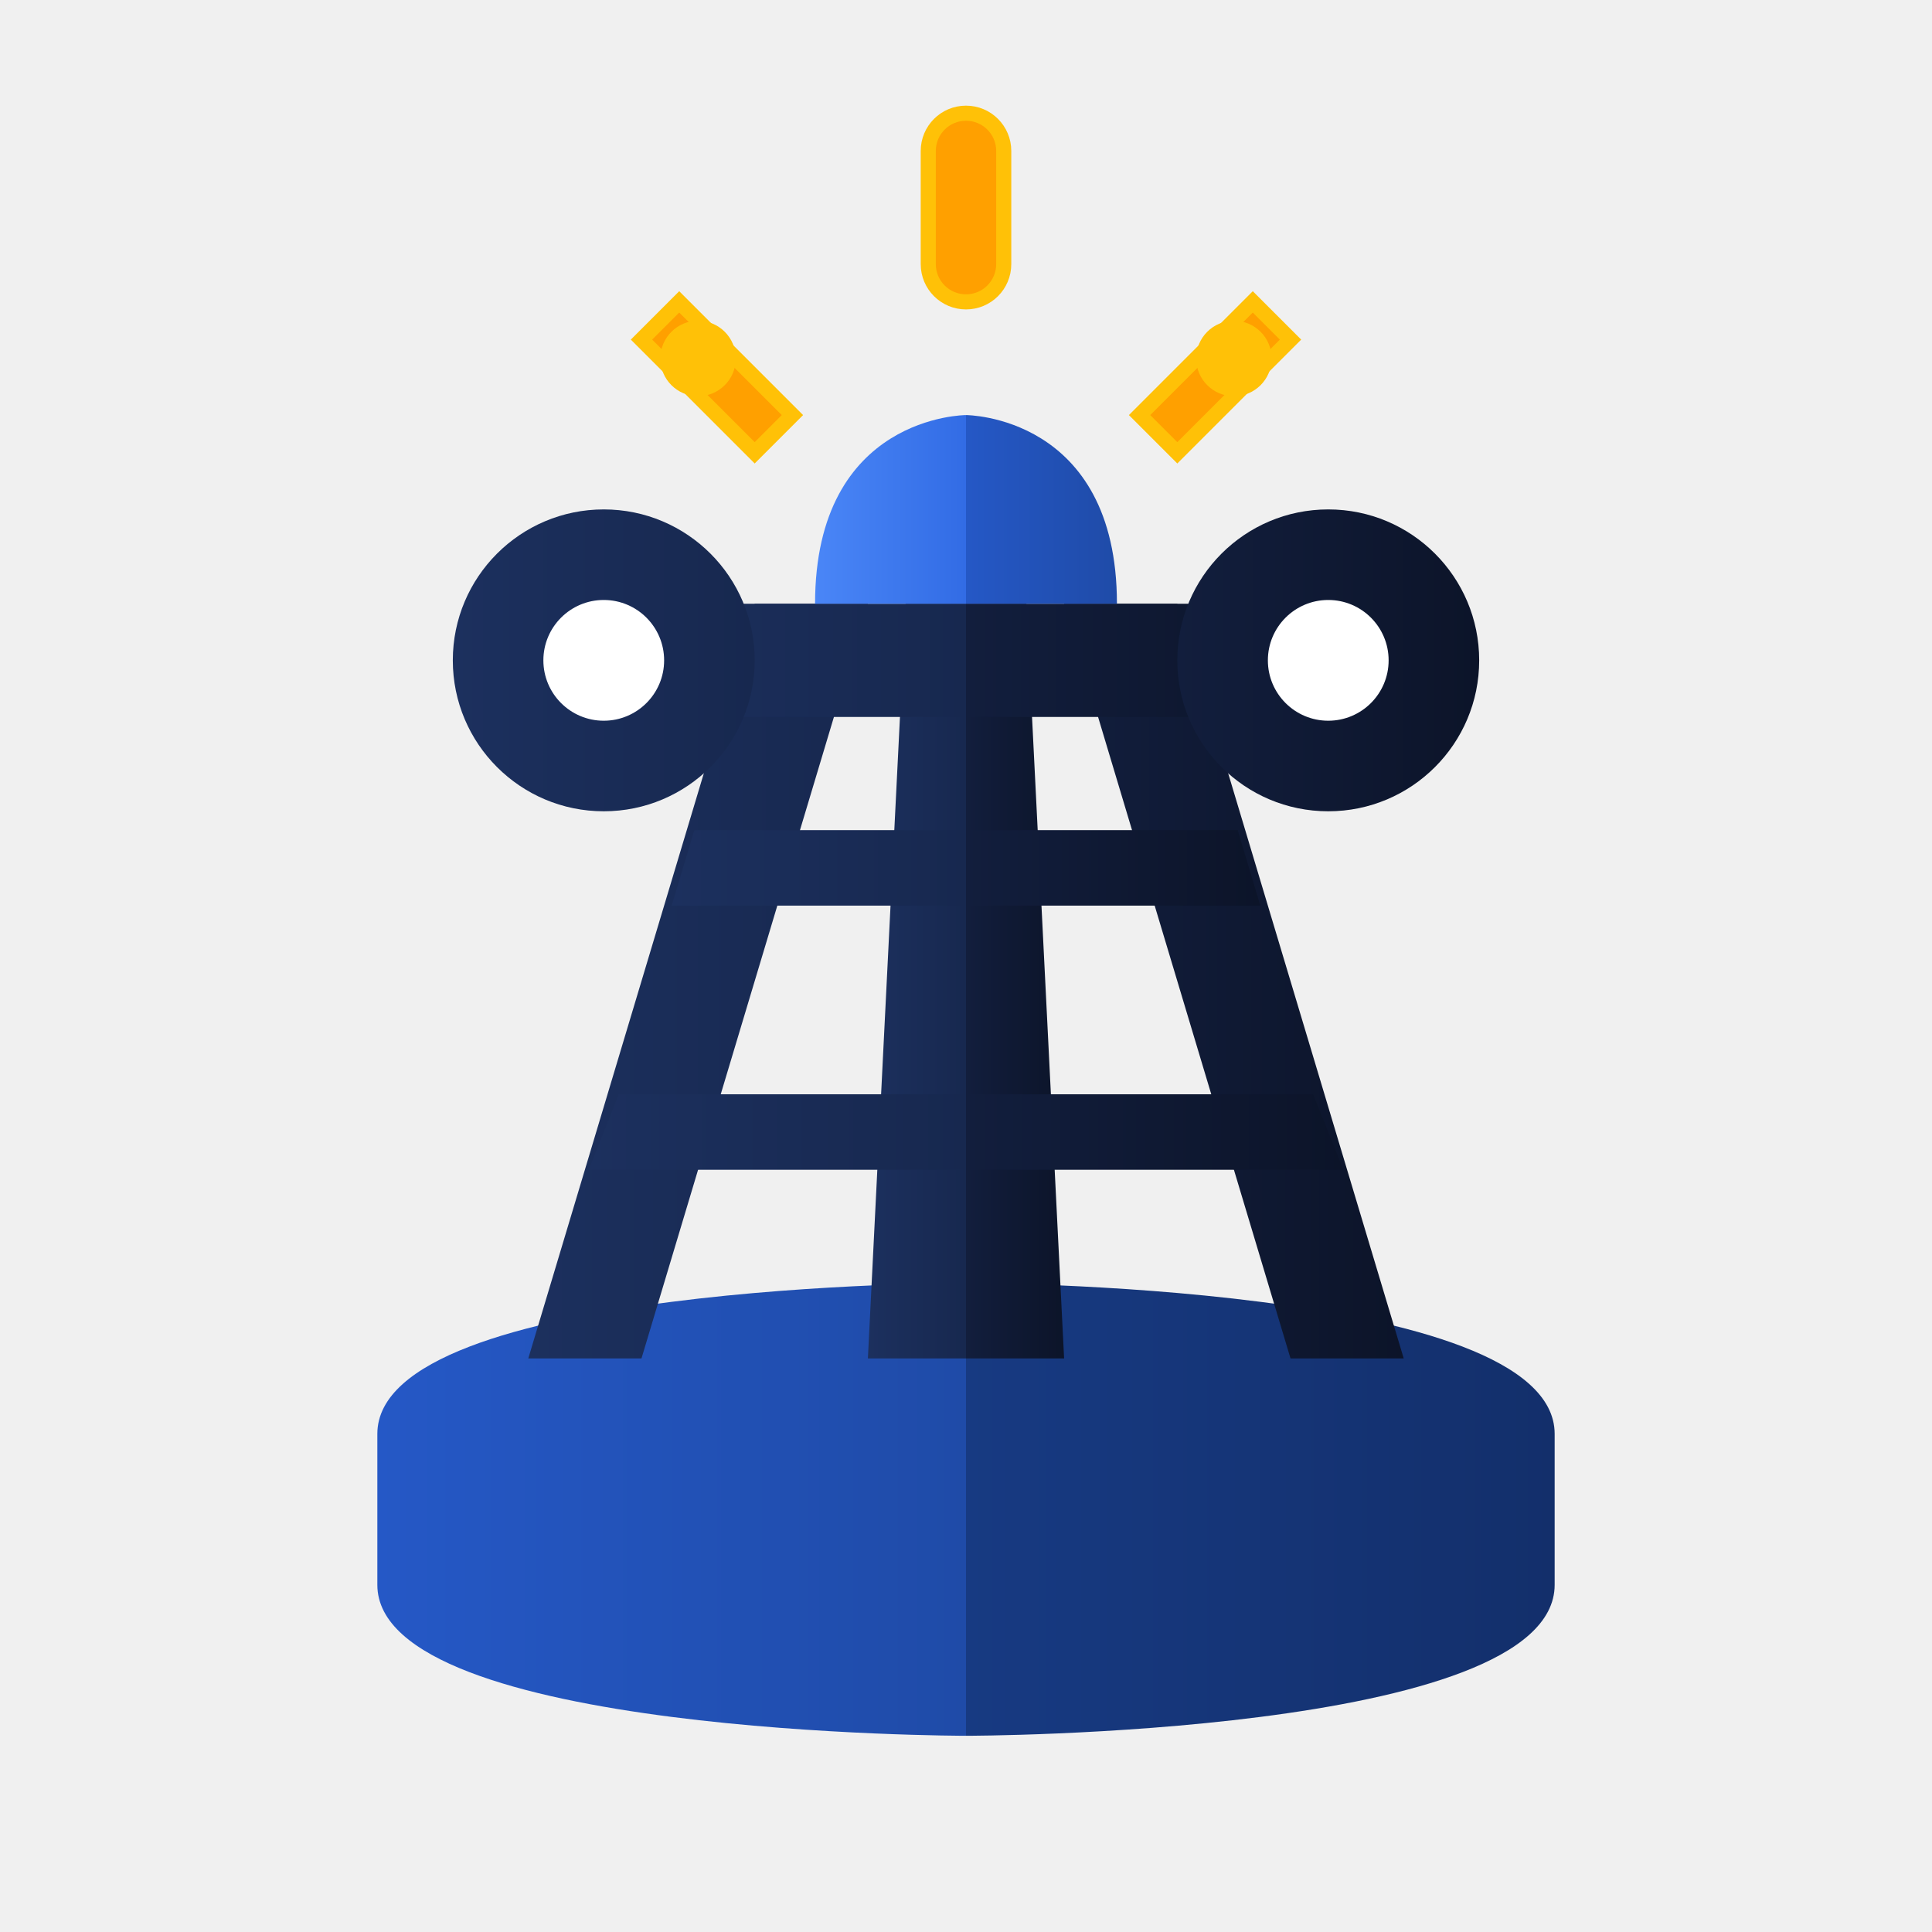
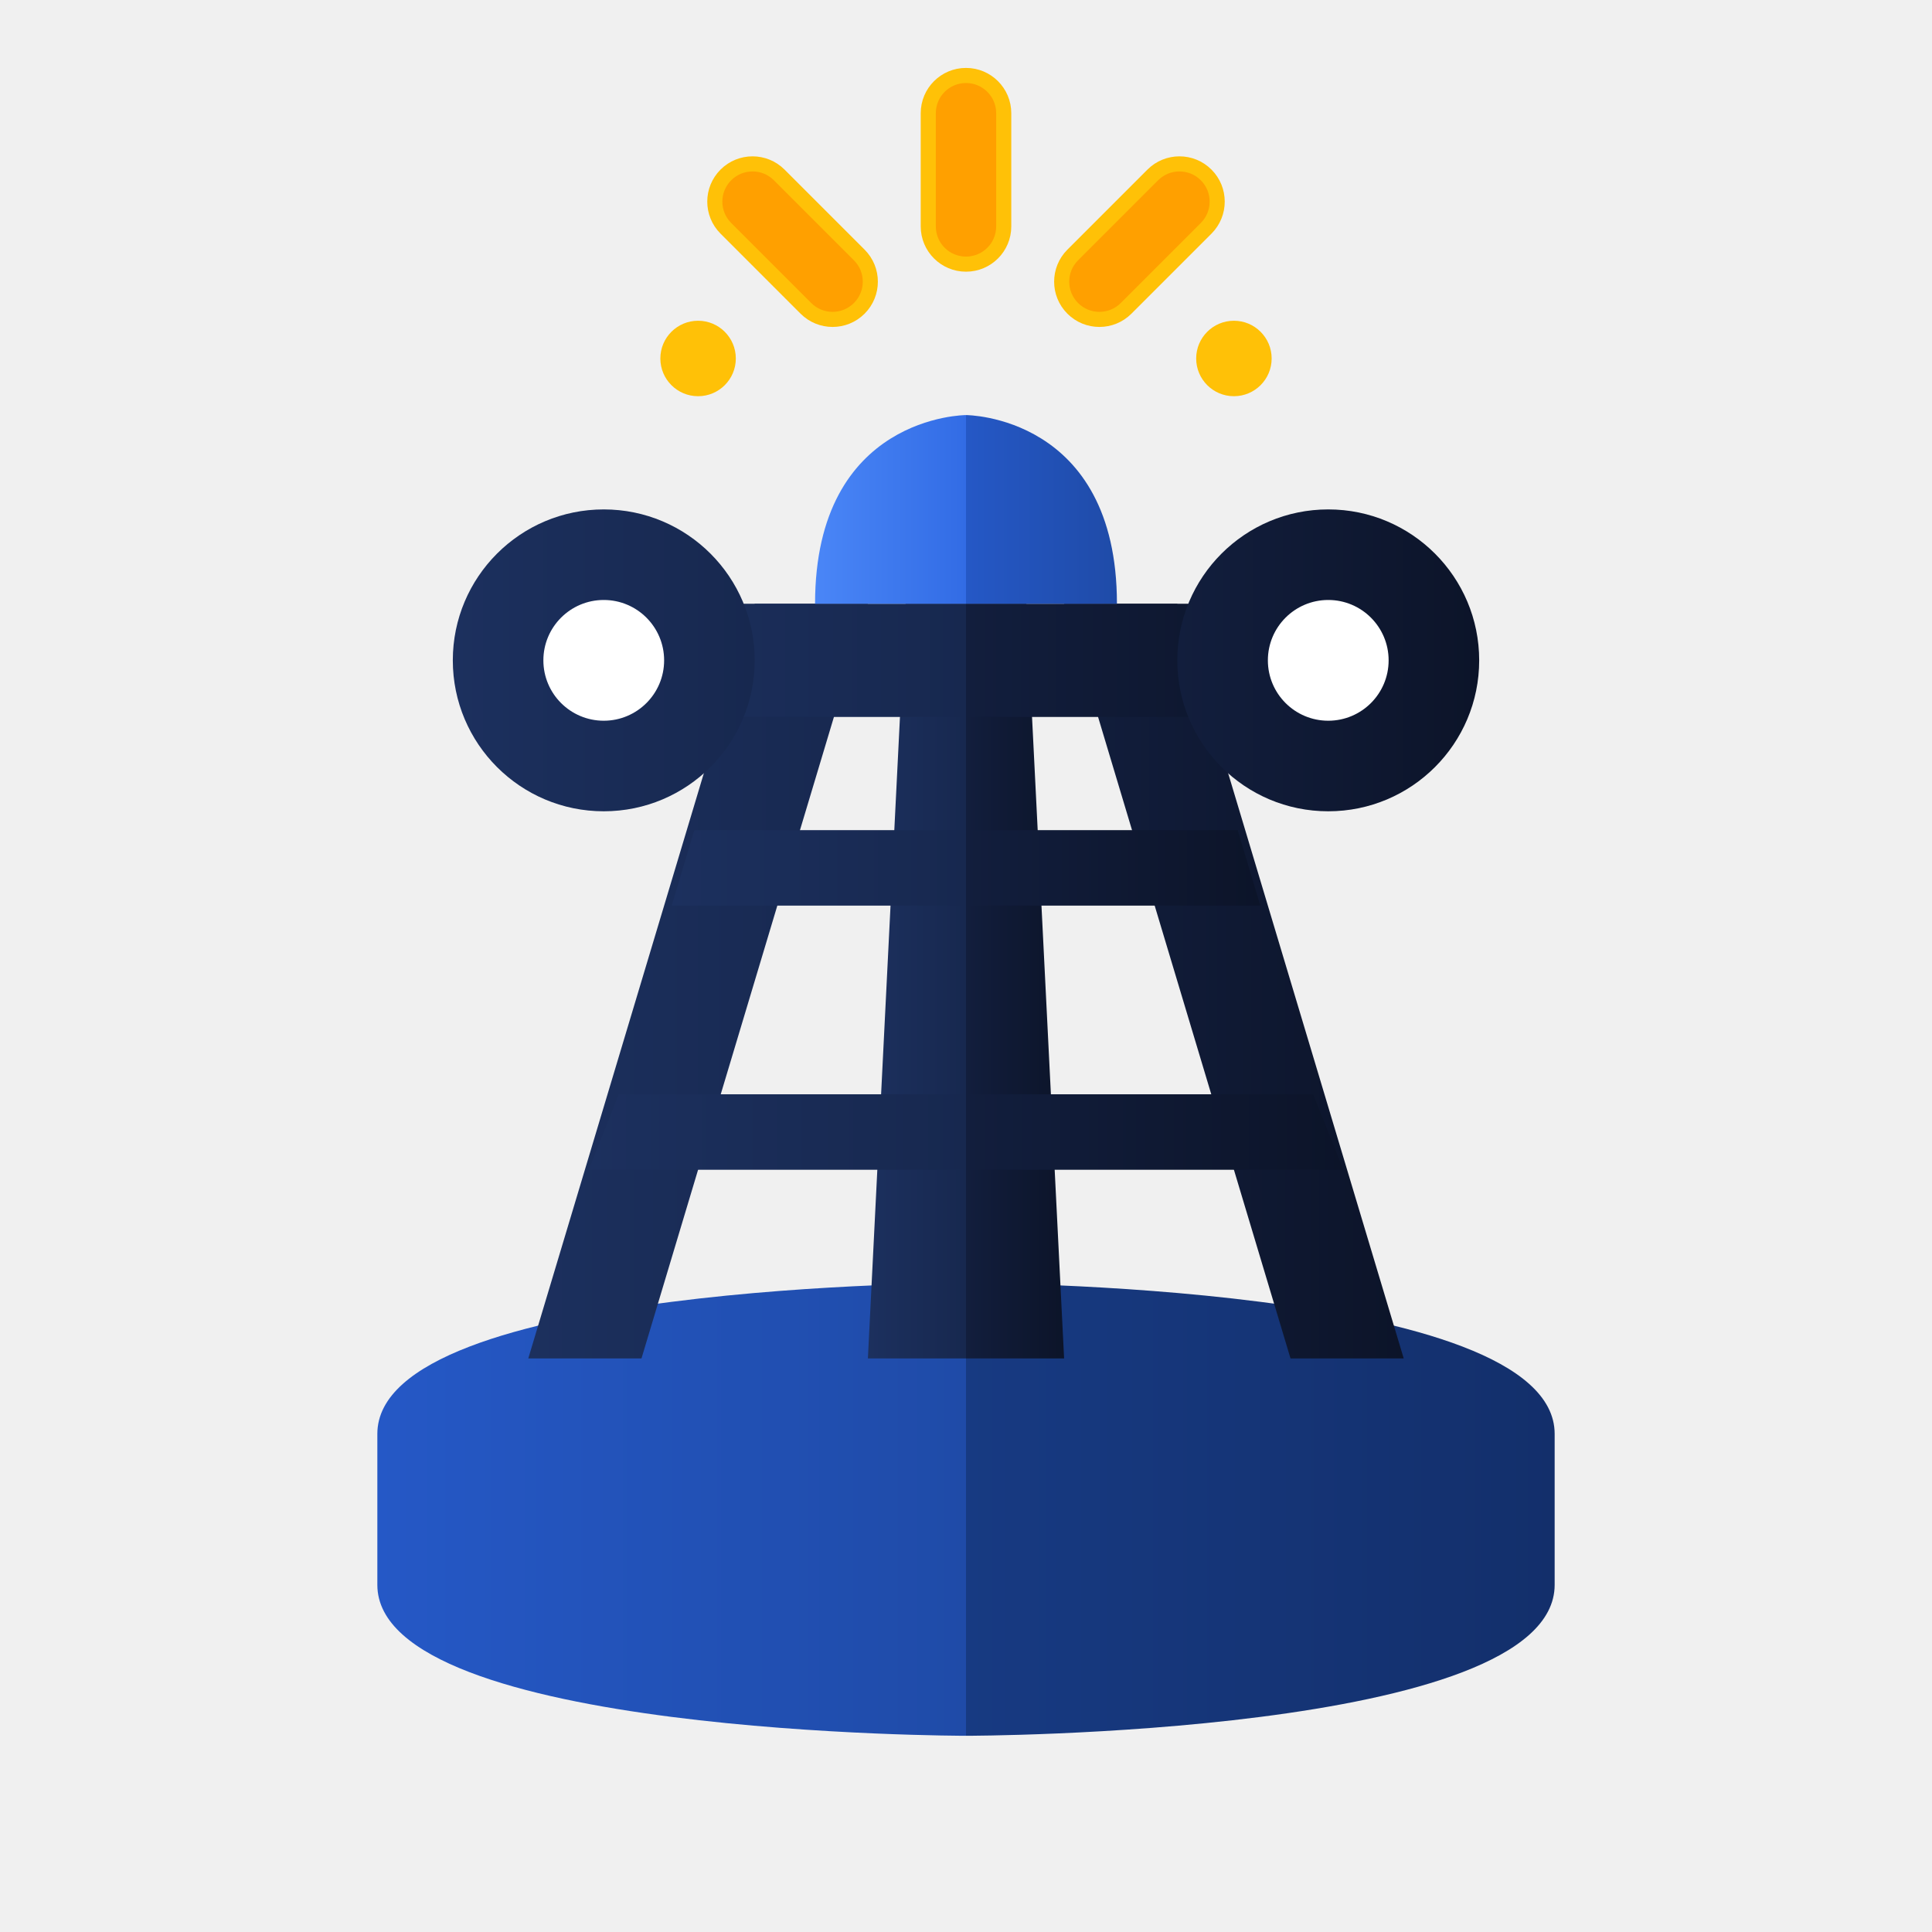
<svg xmlns="http://www.w3.org/2000/svg" viewBox="0 0 256 256" width="100%" height="100%" role="img" aria-labelledby="buoyTitle buoyDesc">
  <defs>
    <linearGradient id="baseLeft" x1="0" y1="0" x2="1" y2="0">
      <stop offset="0%" stop-color="#2558c6" />
      <stop offset="100%" stop-color="#1f4ba8" />
    </linearGradient>
    <linearGradient id="baseRight" x1="0" y1="0" x2="1" y2="0">
      <stop offset="0%" stop-color="#173a82" />
      <stop offset="100%" stop-color="#132f6b" />
    </linearGradient>
    <linearGradient id="structLeft" x1="0" y1="0" x2="1" y2="0">
      <stop offset="0%" stop-color="#1c305e" />
      <stop offset="100%" stop-color="#17284f" />
    </linearGradient>
    <linearGradient id="structRight" x1="0" y1="0" x2="1" y2="0">
      <stop offset="0%" stop-color="#121e3d" />
      <stop offset="100%" stop-color="#0c1429" />
    </linearGradient>
    <linearGradient id="domeLeft" x1="0" y1="0" x2="1" y2="0">
      <stop offset="0%" stop-color="#4a86f7" />
      <stop offset="100%" stop-color="#326ce5" />
    </linearGradient>
    <linearGradient id="domeRight" x1="0" y1="0" x2="1" y2="0">
      <stop offset="0%" stop-color="#2558c6" />
      <stop offset="100%" stop-color="#1f4ba8" />
    </linearGradient>
  </defs>
  <path d="M 50 190 C 50 170 128 170 128 170 L 128 230 C 128 230 50 230 50 210 Z" fill="url(#baseLeft)" />
  <path d="M 206 190 C 206 170 128 170 128 170 L 128 230 C 128 230 206 230 206 210 Z" fill="url(#baseRight)" />
  <polygon points="100 80, 115 80, 85 180, 70 180" fill="url(#structLeft)" />
  <polygon points="156 80, 141 80, 171 180, 186 180" fill="url(#structRight)" />
  <polygon points="120 80, 128 80, 128 180, 115 180" fill="url(#structLeft)" />
  <polygon points="136 80, 128 80, 128 180, 141 180" fill="url(#structRight)" />
  <polygon points="92 110, 128 110, 128 120, 89 120" fill="url(#structLeft)" />
  <polygon points="82 145, 128 145, 128 155, 78 155" fill="url(#structLeft)" />
  <polygon points="164 110, 128 110, 128 120, 167 120" fill="url(#structRight)" />
  <polygon points="174 145, 128 145, 128 155, 178 155" fill="url(#structRight)" />
  <rect x="80" y="80" width="48" height="15" fill="url(#structLeft)" />
  <rect x="128" y="80" width="48" height="15" fill="url(#structRight)" />
  <circle cx="80" cy="87.5" r="20" fill="url(#structLeft)" />
  <circle cx="176" cy="87.5" r="20" fill="url(#structRight)" />
  <circle cx="80" cy="87.5" r="8" fill="#ffffff" />
  <circle cx="176" cy="87.5" r="8" fill="#ffffff" />
  <path d="M 108 80 C 108 55 128 55 128 55 L 128 80 Z" fill="url(#domeLeft)" />
  <path d="M 148 80 C 148 55 128 55 128 55 L 128 80 Z" fill="url(#domeRight)" />
  <g fill="#FFA000" stroke="#FFC107" stroke-width="2">
-     <rect x="123" y="15" width="10" height="25" rx="5" />
-     <path d="M 90 40 L 105 55 L 100 60 L 85 45 Z" rx="5" />
-     <path d="M 166 40 L 151 55 L 156 60 L 171 45 Z" rx="5" />
+     <rect x="123" y="10" width="10" height="25" rx="5" />
+     <rect x="123" y="10" width="10" height="25" rx="5" transform="rotate(-45 128 55)" />
+     <rect x="123" y="10" width="10" height="25" rx="5" transform="rotate(45 128 55)" />
  </g>
  <circle cx="92.5" cy="47.5" r="5" fill="#FFC107" />
  <circle cx="163.5" cy="47.5" r="5" fill="#FFC107" />
</svg>
